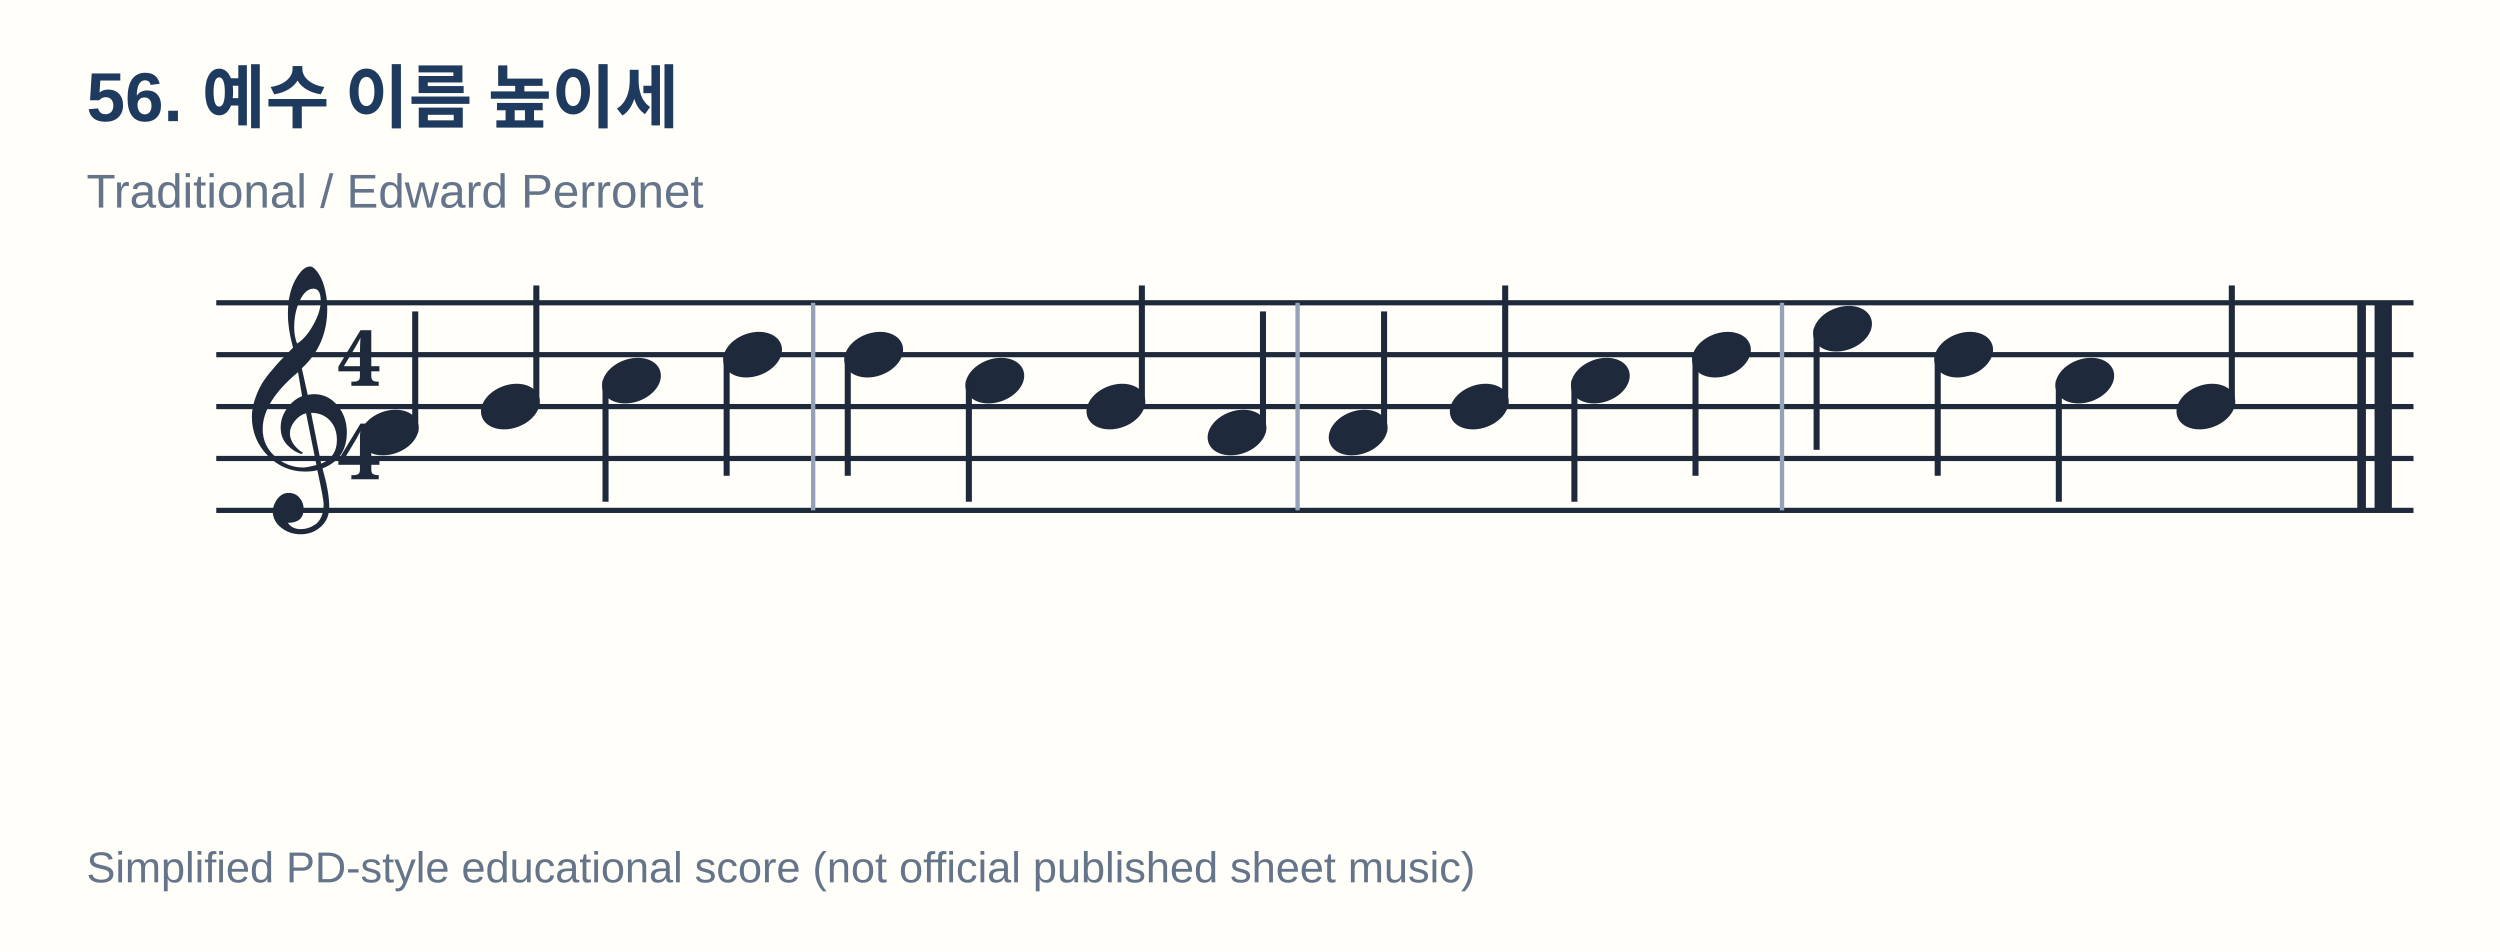
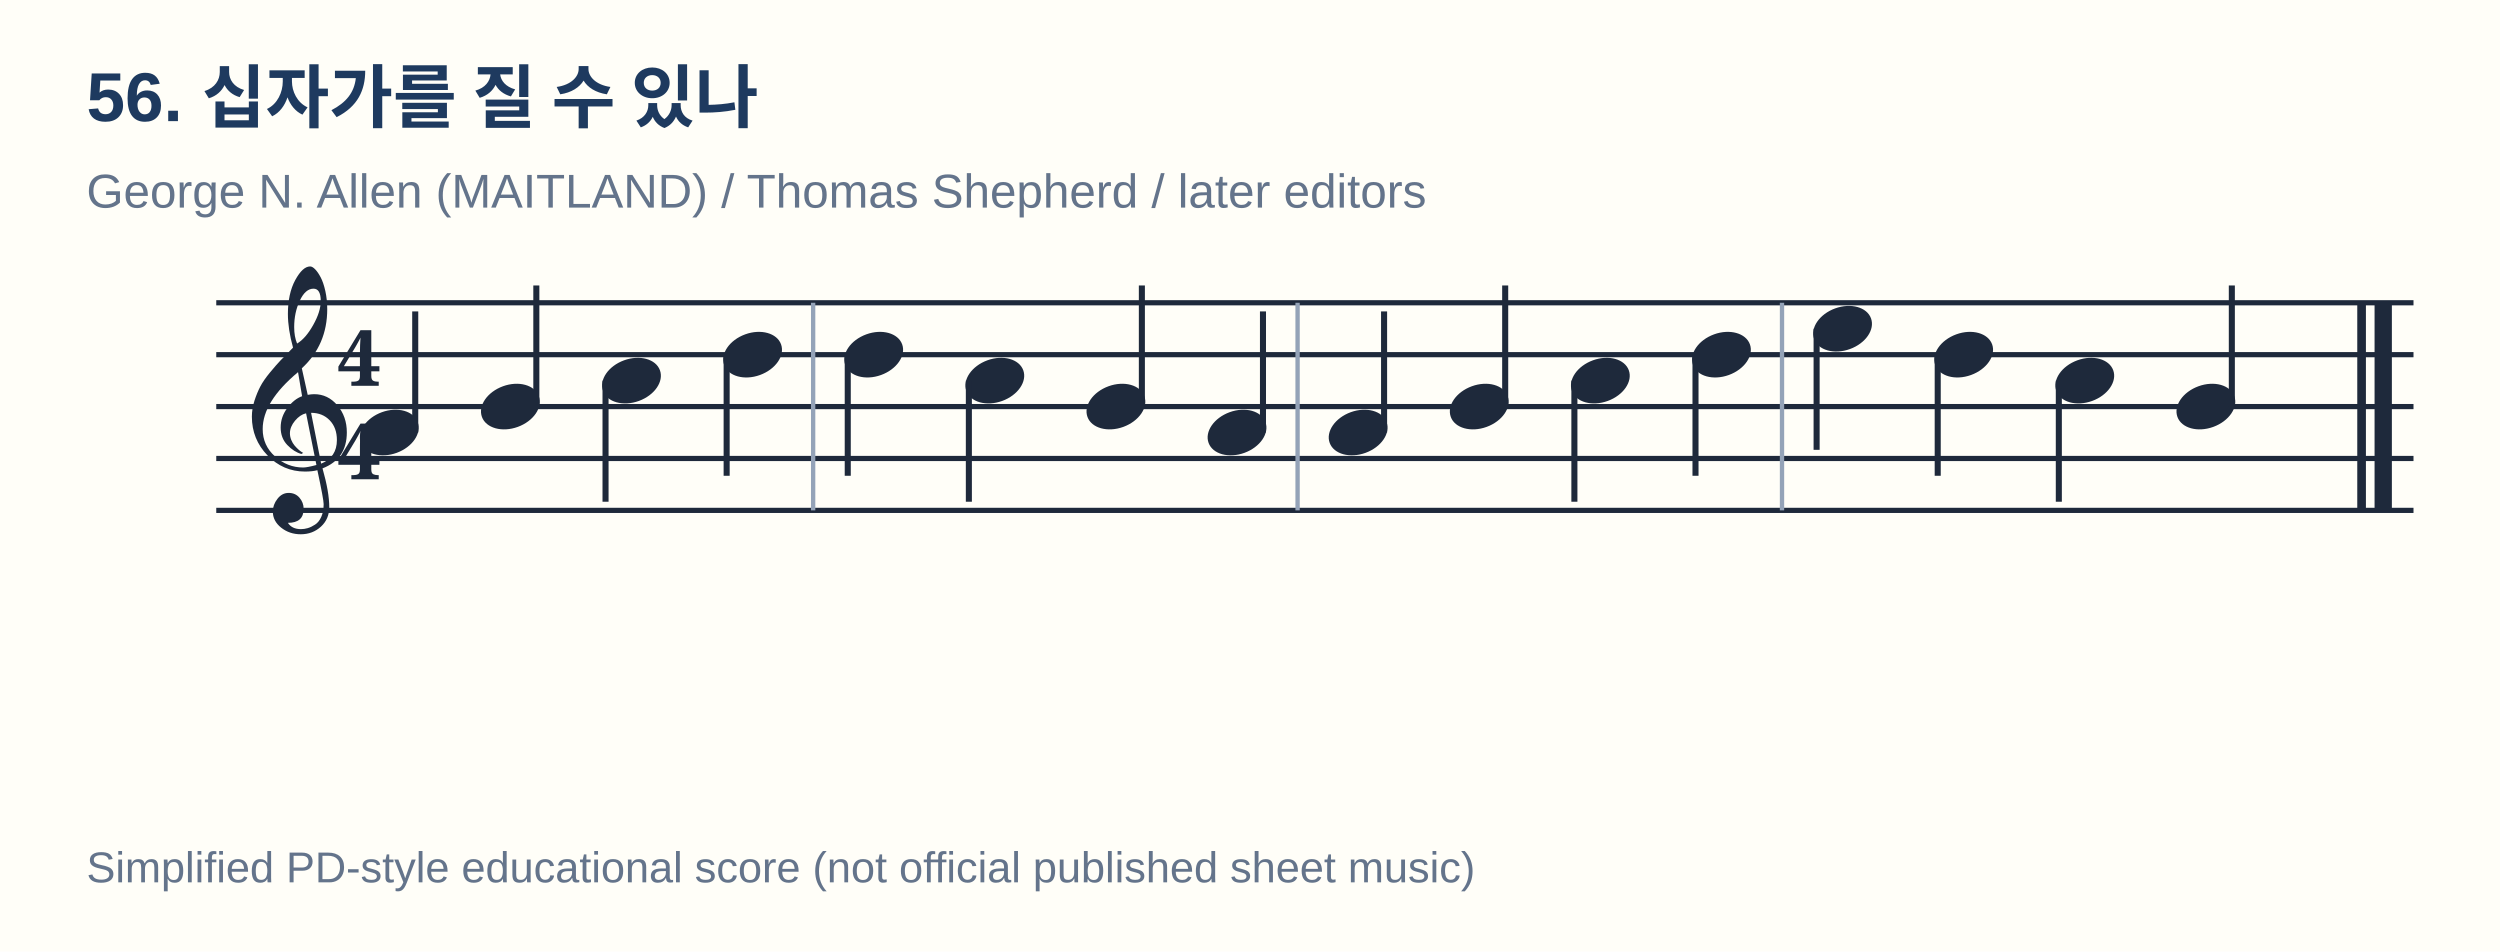
<svg xmlns="http://www.w3.org/2000/svg" width="578" height="220" viewBox="0 0 578 220">
  <rect width="100%" height="100%" fill="#FFFEF8" />
-   <text x="20" y="28" font-family="Malgun Gothic, Arial, sans-serif" font-size="16" font-weight="bold" fill="#1E3A5F">56. 예수 이름 높이세</text>
-   <text x="20" y="48" font-family="Arial, sans-serif" font-size="11" fill="#64748B">Traditional / Edward Perronet</text>
+   <text x="20" y="28" font-family="Malgun Gothic, Arial, sans-serif" font-size="16" font-weight="bold" fill="#1E3A5F">56. 십자가를 질 수 있나</text>
+   <text x="20" y="48" font-family="Arial, sans-serif" font-size="11" fill="#64748B">George N. Allen (MAITLAND) / Thomas Shepherd / later editors</text>
  <line x1="50" y1="70" x2="558" y2="70" stroke="#1E293B" stroke-width="1.2" />
  <line x1="50" y1="82" x2="558" y2="82" stroke="#1E293B" stroke-width="1.2" />
  <line x1="50" y1="94" x2="558" y2="94" stroke="#1E293B" stroke-width="1.2" />
  <line x1="50" y1="106" x2="558" y2="106" stroke="#1E293B" stroke-width="1.2" />
  <line x1="50" y1="118" x2="558" y2="118" stroke="#1E293B" stroke-width="1.2" />
  <text x="52" y="108.4" font-family="serif" font-size="52" fill="#1E293B">𝄞</text>
  <text x="78" y="89.2" font-family="serif" font-size="18" font-weight="bold" fill="#1E293B">4</text>
  <text x="78" y="110.8" font-family="serif" font-size="18" font-weight="bold" fill="#1E293B">4</text>
  <ellipse cx="90" cy="100.0" rx="7" ry="5" fill="#1E293B" transform="rotate(-20 90 100.0)" />
  <line x1="96" y1="100.0" x2="96" y2="72.0" stroke="#1E293B" stroke-width="1.4" />
  <ellipse cx="118" cy="94.0" rx="7" ry="5" fill="#1E293B" transform="rotate(-20 118 94.0)" />
  <line x1="124" y1="94.0" x2="124" y2="66.0" stroke="#1E293B" stroke-width="1.4" />
  <ellipse cx="146" cy="88.0" rx="7" ry="5" fill="#1E293B" transform="rotate(-20 146 88.0)" />
  <line x1="140" y1="88.0" x2="140" y2="116.0" stroke="#1E293B" stroke-width="1.4" />
  <ellipse cx="174" cy="82.0" rx="7" ry="5" fill="#1E293B" transform="rotate(-20 174 82.0)" />
  <line x1="168" y1="82.0" x2="168" y2="110.0" stroke="#1E293B" stroke-width="1.4" />
  <line x1="188.0" y1="70" x2="188.0" y2="118" stroke="#94A3B8" stroke-width="1" />
  <ellipse cx="202" cy="82.0" rx="7" ry="5" fill="#1E293B" transform="rotate(-20 202 82.0)" />
  <line x1="196" y1="82.0" x2="196" y2="110.0" stroke="#1E293B" stroke-width="1.4" />
  <ellipse cx="230" cy="88.0" rx="7" ry="5" fill="#1E293B" transform="rotate(-20 230 88.0)" />
  <line x1="224" y1="88.0" x2="224" y2="116.0" stroke="#1E293B" stroke-width="1.4" />
  <ellipse cx="258" cy="94.0" rx="7" ry="5" fill="#1E293B" transform="rotate(-20 258 94.0)" />
  <line x1="264" y1="94.0" x2="264" y2="66.0" stroke="#1E293B" stroke-width="1.4" />
  <ellipse cx="286" cy="100.0" rx="7" ry="5" fill="#1E293B" transform="rotate(-20 286 100.0)" />
  <line x1="292" y1="100.0" x2="292" y2="72.0" stroke="#1E293B" stroke-width="1.4" />
  <line x1="300.0" y1="70" x2="300.0" y2="118" stroke="#94A3B8" stroke-width="1" />
  <ellipse cx="314" cy="100.0" rx="7" ry="5" fill="#1E293B" transform="rotate(-20 314 100.0)" />
  <line x1="320" y1="100.0" x2="320" y2="72.0" stroke="#1E293B" stroke-width="1.4" />
  <ellipse cx="342" cy="94.0" rx="7" ry="5" fill="#1E293B" transform="rotate(-20 342 94.0)" />
  <line x1="348" y1="94.0" x2="348" y2="66.0" stroke="#1E293B" stroke-width="1.4" />
  <ellipse cx="370" cy="88.0" rx="7" ry="5" fill="#1E293B" transform="rotate(-20 370 88.0)" />
  <line x1="364" y1="88.0" x2="364" y2="116.0" stroke="#1E293B" stroke-width="1.4" />
  <ellipse cx="398" cy="82.0" rx="7" ry="5" fill="#1E293B" transform="rotate(-20 398 82.0)" />
  <line x1="392" y1="82.0" x2="392" y2="110.0" stroke="#1E293B" stroke-width="1.4" />
  <line x1="412.0" y1="70" x2="412.0" y2="118" stroke="#94A3B8" stroke-width="1" />
  <ellipse cx="426" cy="76.0" rx="7" ry="5" fill="#1E293B" transform="rotate(-20 426 76.0)" />
  <line x1="420" y1="76.0" x2="420" y2="104.0" stroke="#1E293B" stroke-width="1.4" />
  <ellipse cx="454" cy="82.0" rx="7" ry="5" fill="#1E293B" transform="rotate(-20 454 82.0)" />
  <line x1="448" y1="82.0" x2="448" y2="110.0" stroke="#1E293B" stroke-width="1.4" />
  <ellipse cx="482" cy="88.0" rx="7" ry="5" fill="#1E293B" transform="rotate(-20 482 88.0)" />
  <line x1="476" y1="88.0" x2="476" y2="116.0" stroke="#1E293B" stroke-width="1.4" />
  <ellipse cx="510" cy="94.0" rx="7" ry="5" fill="#1E293B" transform="rotate(-20 510 94.0)" />
  <line x1="516" y1="94.0" x2="516" y2="66.0" stroke="#1E293B" stroke-width="1.4" />
  <line x1="546" y1="70" x2="546" y2="118" stroke="#1E293B" stroke-width="2" />
  <line x1="551" y1="70" x2="551" y2="118" stroke="#1E293B" stroke-width="4" />
  <text x="20" y="204" font-family="Arial, sans-serif" font-size="10" fill="#64748B">Simplified PD-style educational score (not official published sheet music)</text>
</svg>
